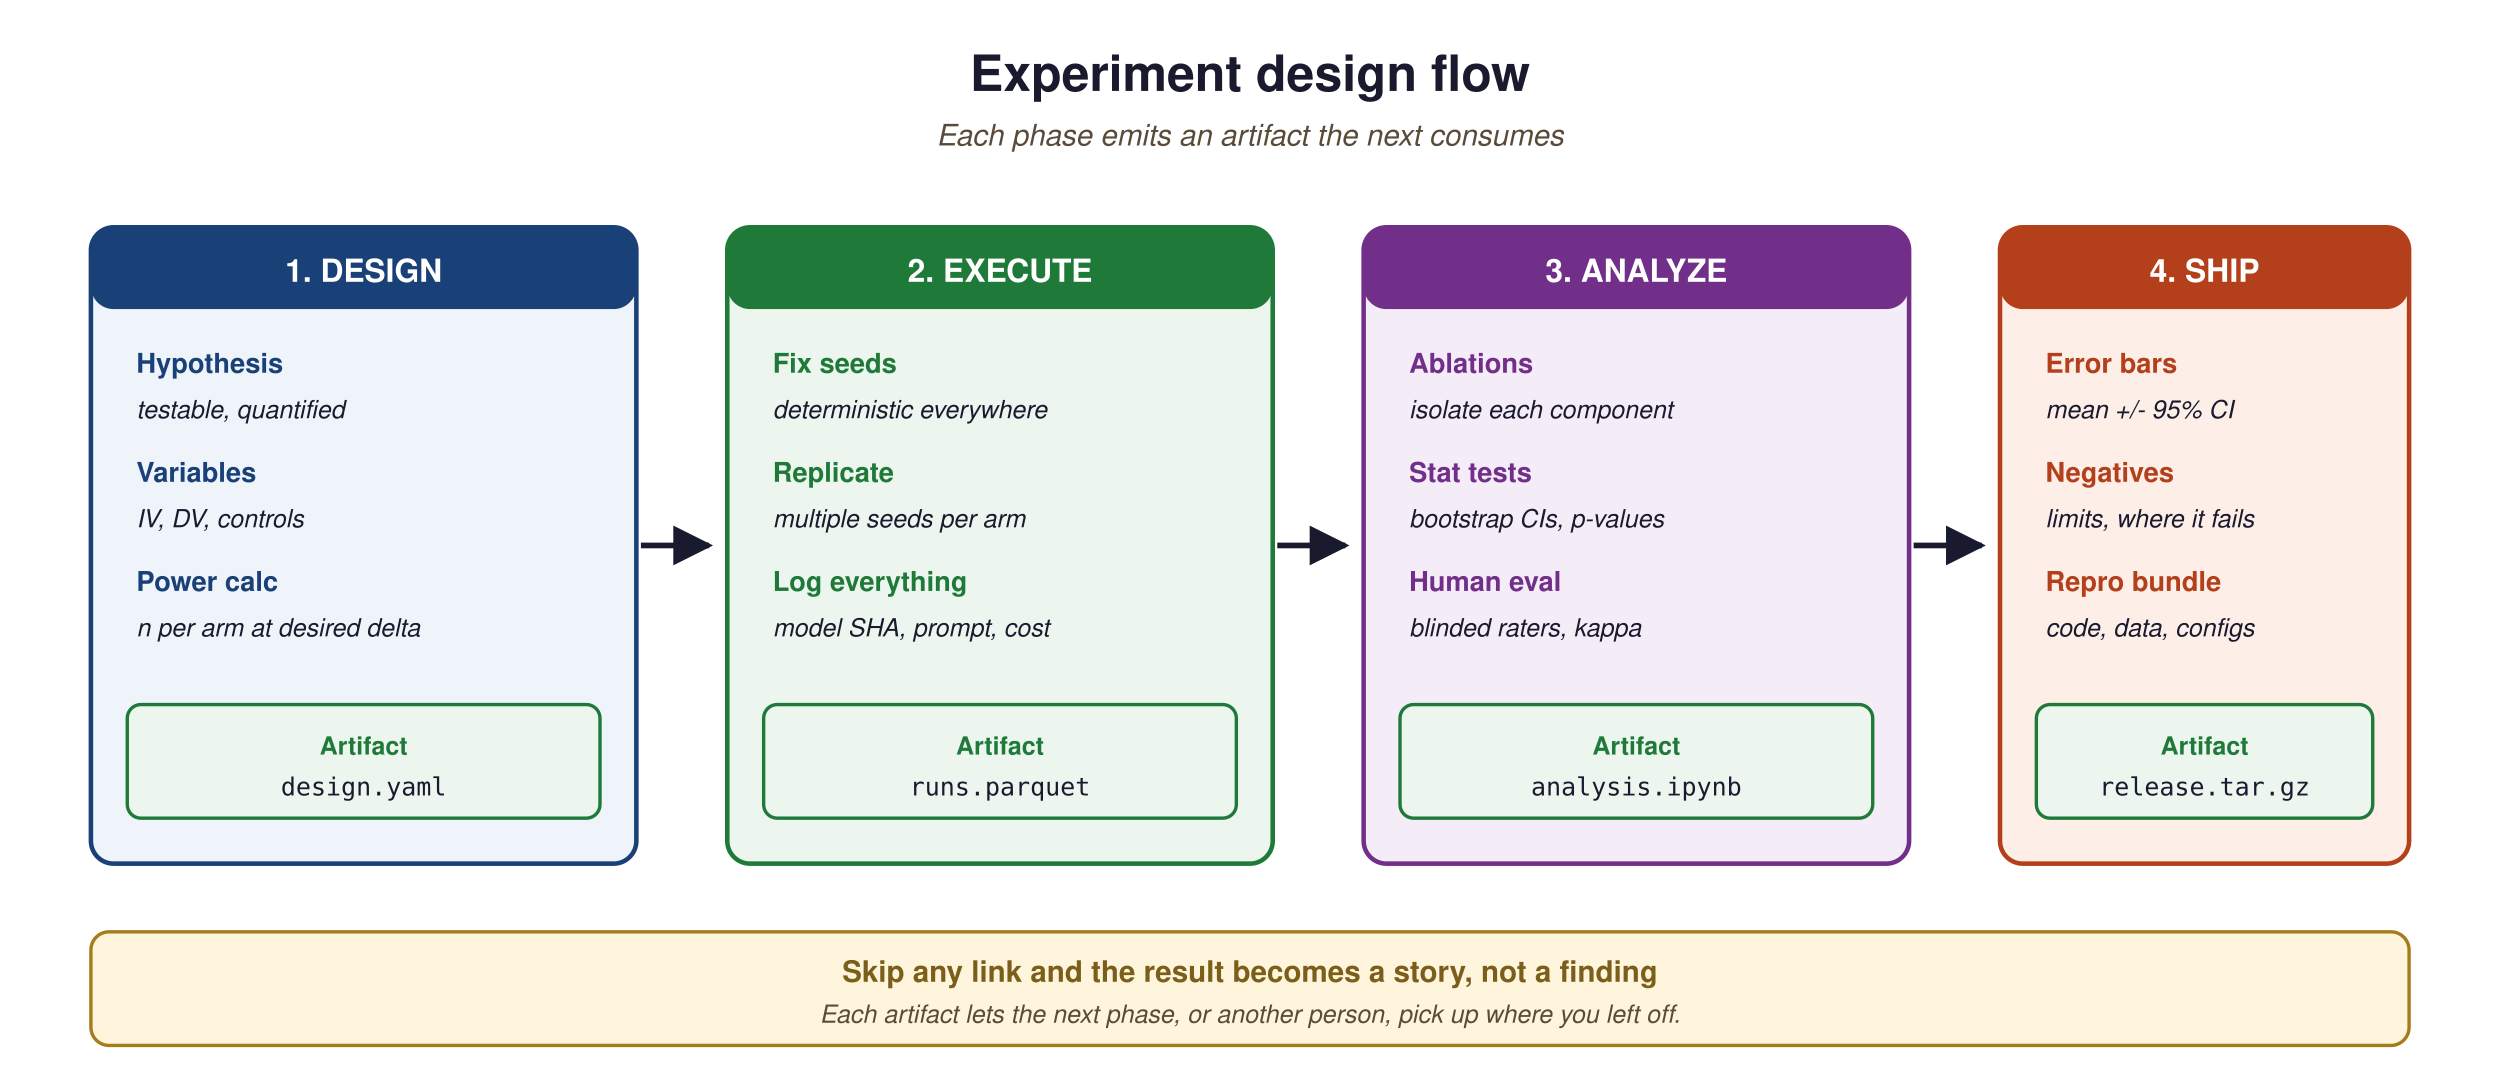
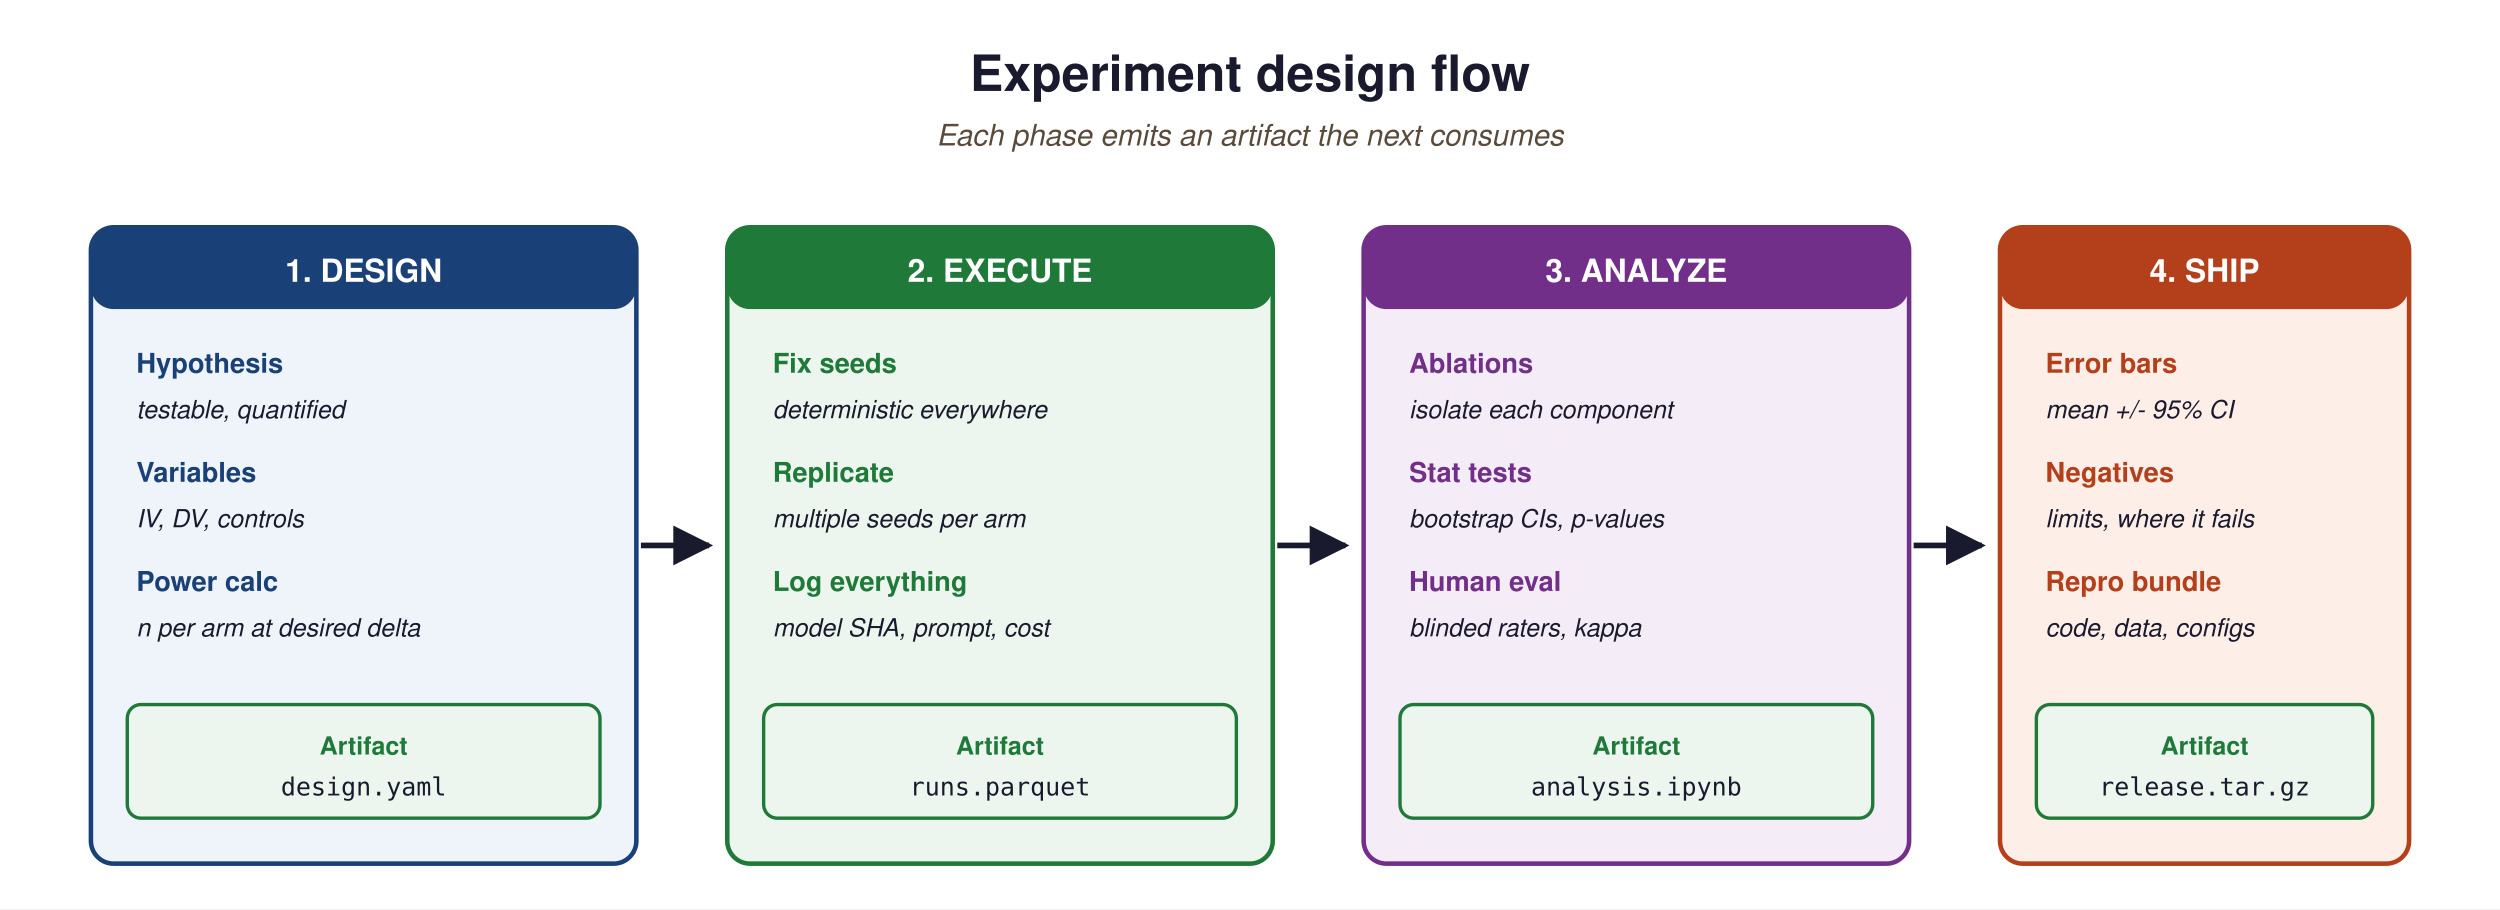
- <svg xmlns="http://www.w3.org/2000/svg" viewBox="0 0 1100 480" font-family="Helvetica, Arial, sans-serif">
-   <rect width="1100" height="480" fill="#ffffff" />
+ <svg xmlns="http://www.w3.org/2000/svg" viewBox="0 0 1100 400" font-family="Helvetica, Arial, sans-serif">
+   <rect width="1100" height="400" fill="#ffffff" />
  <text x="550" y="40" font-size="22" font-weight="700" text-anchor="middle" fill="#1a1a2e">Experiment design flow</text>
  <text x="550" y="64" font-size="13" font-style="italic" text-anchor="middle" fill="#5a4a3a">Each phase emits an artifact the next consumes</text>
  <defs>
    <marker id="arr" viewBox="0 0 10 10" refX="9" refY="5" markerWidth="7" markerHeight="7" orient="auto-start-reverse">
      <path d="M 0 0 L 10 5 L 0 10 z" fill="#1a1a2e" />
    </marker>
  </defs>
  <g transform="translate(40, 100)">
    <rect x="0" y="0" width="240" height="280" rx="10" fill="#eef4fa" stroke="#1a4078" stroke-width="2" />
    <rect x="0" y="0" width="240" height="36" rx="10" fill="#1a4078" />
    <text x="120" y="24" font-size="14" font-weight="700" text-anchor="middle" fill="#ffffff">1. DESIGN</text>
    <text x="20" y="64" font-size="12" font-weight="700" fill="#1a4078">Hypothesis</text>
    <text x="20" y="84" font-size="11" font-style="italic" fill="#1a1a2e">testable, quantified</text>
    <text x="20" y="112" font-size="12" font-weight="700" fill="#1a4078">Variables</text>
    <text x="20" y="132" font-size="11" font-style="italic" fill="#1a1a2e">IV, DV, controls</text>
    <text x="20" y="160" font-size="12" font-weight="700" fill="#1a4078">Power calc</text>
    <text x="20" y="180" font-size="11" font-style="italic" fill="#1a1a2e">n per arm at desired delta</text>
    <rect x="16" y="210" width="208" height="50" rx="6" fill="#ecf6ee" stroke="#1f7a3a" stroke-width="1.5" />
    <text x="120" y="232" font-size="11" font-weight="700" text-anchor="middle" fill="#1f7a3a">Artifact</text>
    <text x="120" y="250" font-size="11" font-family="Consolas, monospace" text-anchor="middle" fill="#1a1a2e">design.yaml</text>
  </g>
  <line x1="282" y1="240" x2="312" y2="240" stroke="#1a1a2e" stroke-width="2.5" marker-end="url(#arr)" />
  <g transform="translate(320, 100)">
    <rect x="0" y="0" width="240" height="280" rx="10" fill="#ecf6ee" stroke="#1f7a3a" stroke-width="2" />
    <rect x="0" y="0" width="240" height="36" rx="10" fill="#1f7a3a" />
    <text x="120" y="24" font-size="14" font-weight="700" text-anchor="middle" fill="#ffffff">2. EXECUTE</text>
    <text x="20" y="64" font-size="12" font-weight="700" fill="#1f7a3a">Fix seeds</text>
    <text x="20" y="84" font-size="11" font-style="italic" fill="#1a1a2e">deterministic everywhere</text>
    <text x="20" y="112" font-size="12" font-weight="700" fill="#1f7a3a">Replicate</text>
    <text x="20" y="132" font-size="11" font-style="italic" fill="#1a1a2e">multiple seeds per arm</text>
    <text x="20" y="160" font-size="12" font-weight="700" fill="#1f7a3a">Log everything</text>
    <text x="20" y="180" font-size="11" font-style="italic" fill="#1a1a2e">model SHA, prompt, cost</text>
    <rect x="16" y="210" width="208" height="50" rx="6" fill="#ecf6ee" stroke="#1f7a3a" stroke-width="1.5" />
    <text x="120" y="232" font-size="11" font-weight="700" text-anchor="middle" fill="#1f7a3a">Artifact</text>
    <text x="120" y="250" font-size="11" font-family="Consolas, monospace" text-anchor="middle" fill="#1a1a2e">runs.parquet</text>
  </g>
  <line x1="562" y1="240" x2="592" y2="240" stroke="#1a1a2e" stroke-width="2.5" marker-end="url(#arr)" />
  <g transform="translate(600, 100)">
    <rect x="0" y="0" width="240" height="280" rx="10" fill="#f4ecf7" stroke="#722f8a" stroke-width="2" />
    <rect x="0" y="0" width="240" height="36" rx="10" fill="#722f8a" />
    <text x="120" y="24" font-size="14" font-weight="700" text-anchor="middle" fill="#ffffff">3. ANALYZE</text>
    <text x="20" y="64" font-size="12" font-weight="700" fill="#722f8a">Ablations</text>
    <text x="20" y="84" font-size="11" font-style="italic" fill="#1a1a2e">isolate each component</text>
    <text x="20" y="112" font-size="12" font-weight="700" fill="#722f8a">Stat tests</text>
    <text x="20" y="132" font-size="11" font-style="italic" fill="#1a1a2e">bootstrap CIs, p-values</text>
    <text x="20" y="160" font-size="12" font-weight="700" fill="#722f8a">Human eval</text>
    <text x="20" y="180" font-size="11" font-style="italic" fill="#1a1a2e">blinded raters, kappa</text>
    <rect x="16" y="210" width="208" height="50" rx="6" fill="#ecf6ee" stroke="#1f7a3a" stroke-width="1.5" />
    <text x="120" y="232" font-size="11" font-weight="700" text-anchor="middle" fill="#1f7a3a">Artifact</text>
    <text x="120" y="250" font-size="11" font-family="Consolas, monospace" text-anchor="middle" fill="#1a1a2e">analysis.ipynb</text>
  </g>
  <line x1="842" y1="240" x2="872" y2="240" stroke="#1a1a2e" stroke-width="2.5" marker-end="url(#arr)" />
  <g transform="translate(880, 100)">
    <rect x="0" y="0" width="180" height="280" rx="10" fill="#fdeee8" stroke="#b3401b" stroke-width="2" />
    <rect x="0" y="0" width="180" height="36" rx="10" fill="#b3401b" />
    <text x="90" y="24" font-size="14" font-weight="700" text-anchor="middle" fill="#ffffff">4. SHIP</text>
    <text x="20" y="64" font-size="12" font-weight="700" fill="#b3401b">Error bars</text>
    <text x="20" y="84" font-size="11" font-style="italic" fill="#1a1a2e">mean +/- 95% CI</text>
    <text x="20" y="112" font-size="12" font-weight="700" fill="#b3401b">Negatives</text>
    <text x="20" y="132" font-size="11" font-style="italic" fill="#1a1a2e">limits, where it fails</text>
    <text x="20" y="160" font-size="12" font-weight="700" fill="#b3401b">Repro bundle</text>
    <text x="20" y="180" font-size="11" font-style="italic" fill="#1a1a2e">code, data, configs</text>
    <rect x="16" y="210" width="148" height="50" rx="6" fill="#ecf6ee" stroke="#1f7a3a" stroke-width="1.5" />
    <text x="90" y="232" font-size="11" font-weight="700" text-anchor="middle" fill="#1f7a3a">Artifact</text>
    <text x="90" y="250" font-size="11" font-family="Consolas, monospace" text-anchor="middle" fill="#1a1a2e">release.tar.gz</text>
  </g>
-   <g transform="translate(40, 410)">
-     <rect x="0" y="0" width="1020" height="50" rx="8" fill="#fff5dc" stroke="#a67c1a" stroke-width="1.5" />
-     <text x="510" y="22" font-size="13" font-weight="700" text-anchor="middle" fill="#7a5e1a">Skip any link and the result becomes a story, not a finding</text>
-     <text x="510" y="40" font-size="11" font-style="italic" text-anchor="middle" fill="#5a4a3a">Each artifact lets the next phase, or another person, pick up where you left off.</text>
-   </g>
</svg>
